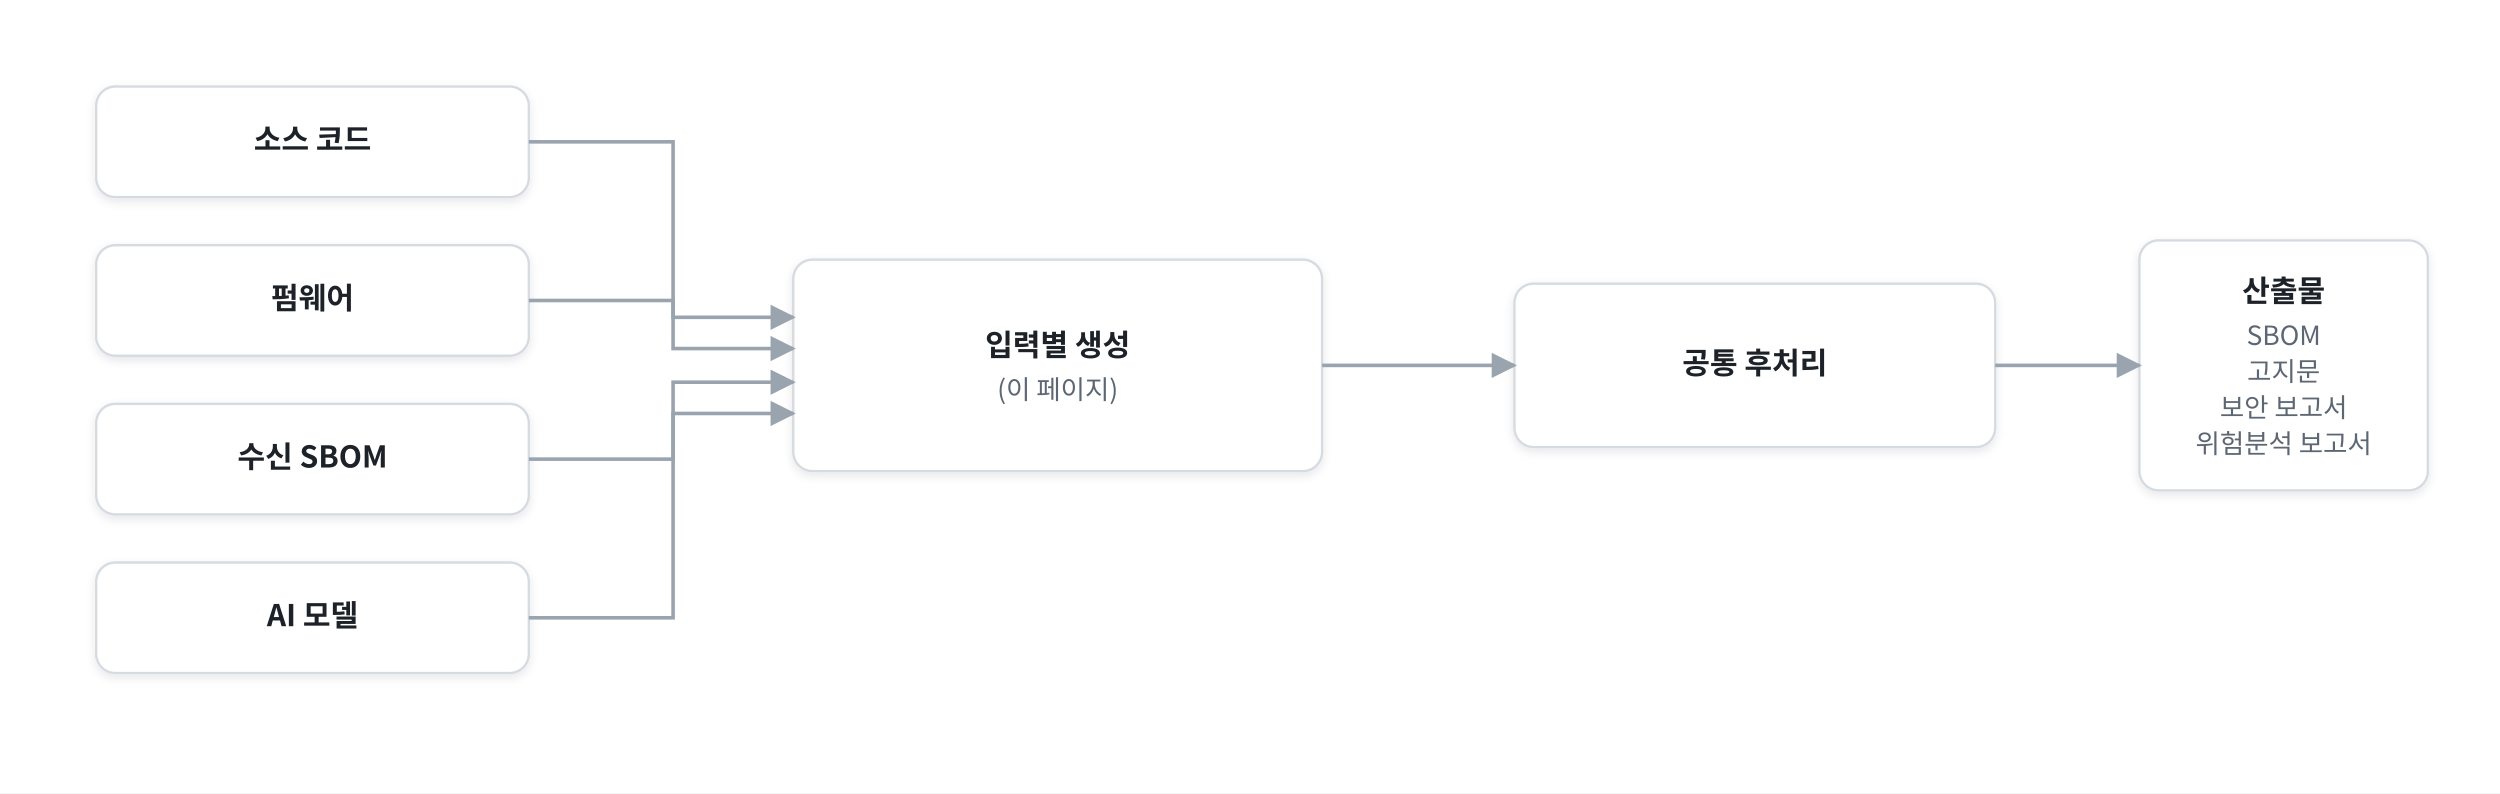
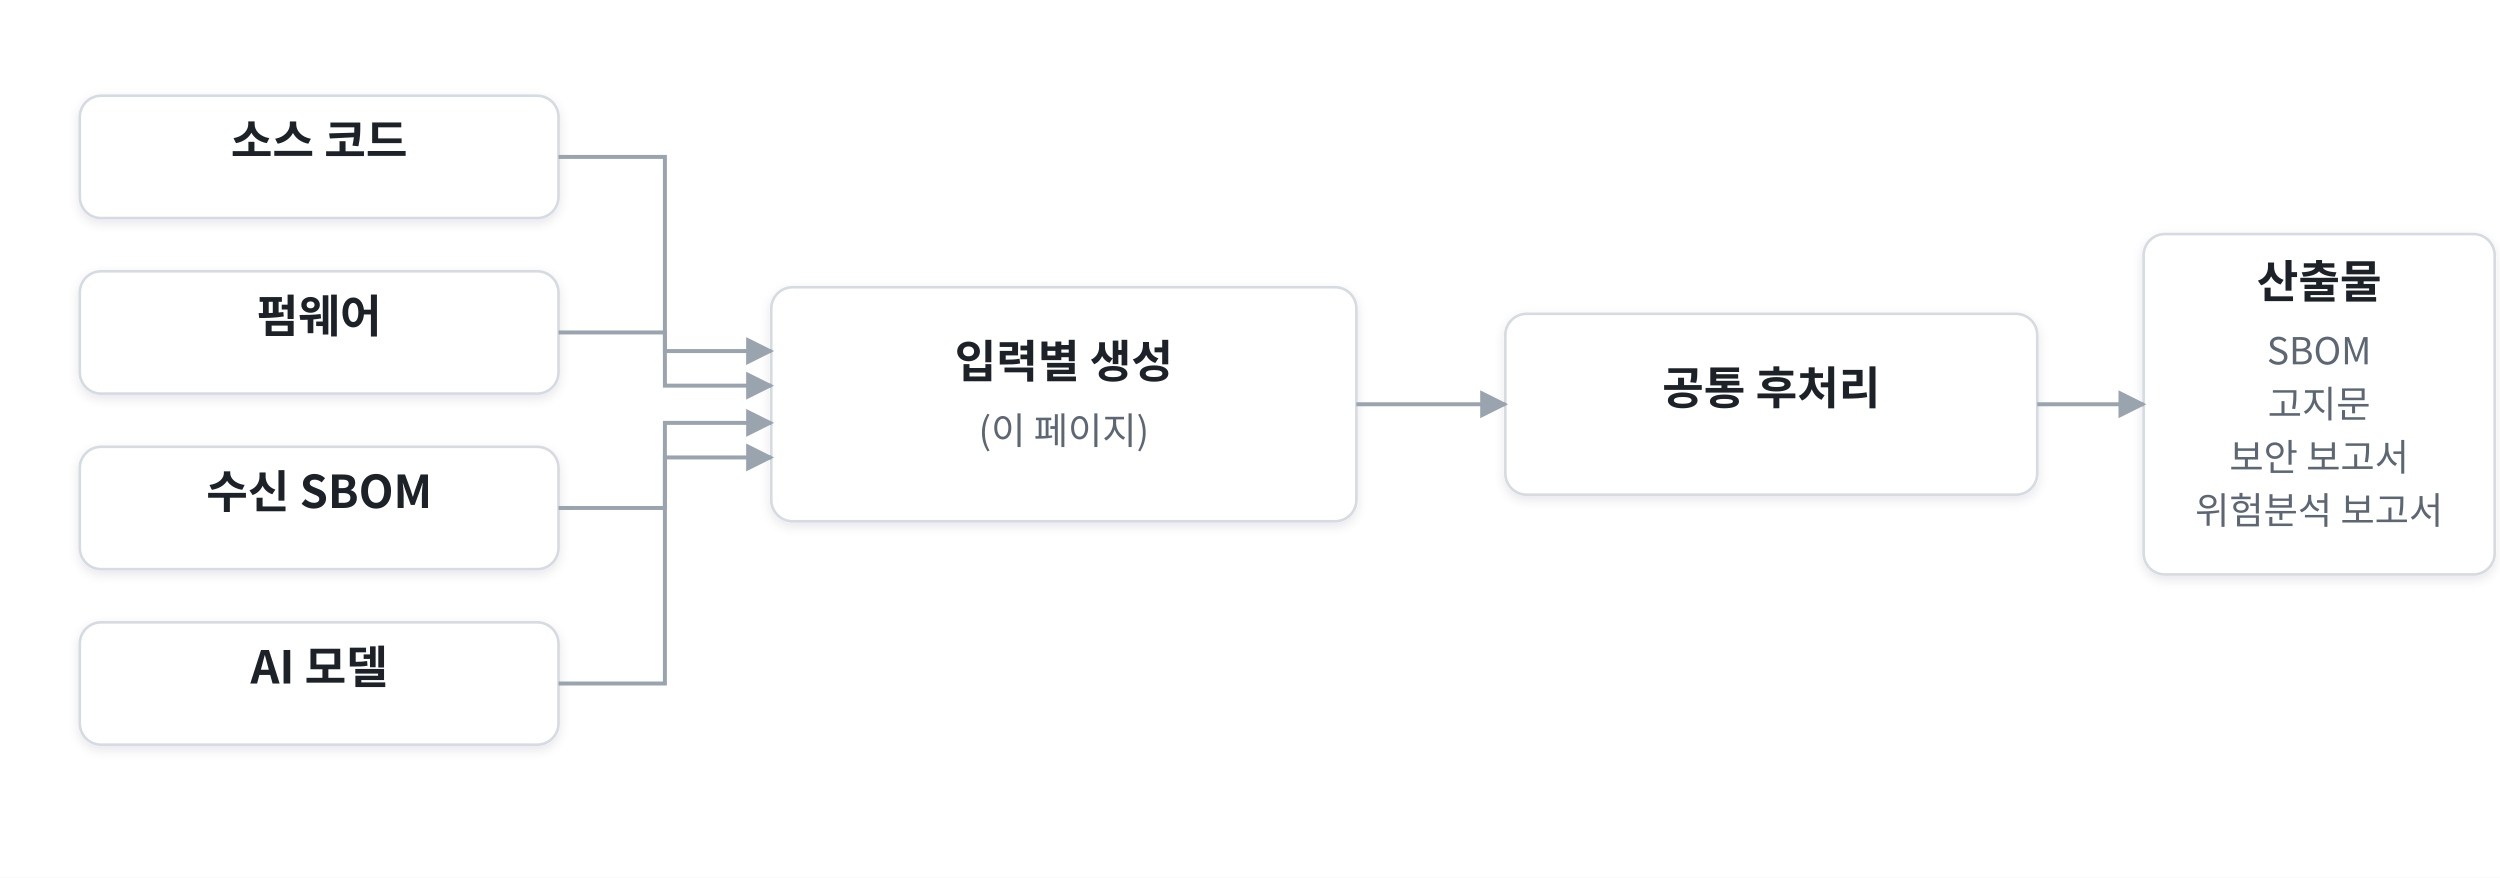
- <svg xmlns="http://www.w3.org/2000/svg" width="1040" height="330" viewBox="0 0 1040 330">
+ <svg xmlns="http://www.w3.org/2000/svg" width="940" height="330" viewBox="0 0 940 330">
  <defs>
    <marker id="arr" viewBox="0 0 10 10" refX="9" refY="5" markerWidth="7" markerHeight="7" orient="auto-start-reverse">
      <path d="M0,0 L10,5 L0,10 z" fill="#9aa4af" />
    </marker>
    <filter id="sh" x="-20%" y="-20%" width="140%" height="160%">
      <feDropShadow dx="0" dy="1.5" stdDeviation="2" flood-color="#1c2228" flood-opacity="0.10" />
    </filter>
  </defs>
-   <rect width="1040" height="330" fill="#ffffff" />
-   <rect x="40" y="36" width="180" height="46" rx="8" fill="#ffffff" stroke="#d6dbe1" stroke-width="1" filter="url(#sh)" />
-   <text x="130.0" y="62.5" text-anchor="middle" font-family="'Apple SD Gothic Neo','Noto Sans CJK KR','Malgun Gothic',sans-serif" font-size="12.5" font-weight="600" fill="#1c2228">소스 코드</text>
-   <rect x="40" y="102" width="180" height="46" rx="8" fill="#ffffff" stroke="#d6dbe1" stroke-width="1" filter="url(#sh)" />
-   <text x="130.0" y="128.5" text-anchor="middle" font-family="'Apple SD Gothic Neo','Noto Sans CJK KR','Malgun Gothic',sans-serif" font-size="12.5" font-weight="600" fill="#1c2228">펌웨어</text>
-   <rect x="40" y="168" width="180" height="46" rx="8" fill="#ffffff" stroke="#d6dbe1" stroke-width="1" filter="url(#sh)" />
-   <text x="130.0" y="194.5" text-anchor="middle" font-family="'Apple SD Gothic Neo','Noto Sans CJK KR','Malgun Gothic',sans-serif" font-size="12.5" font-weight="600" fill="#1c2228">수신 SBOM</text>
-   <rect x="40" y="234" width="180" height="46" rx="8" fill="#ffffff" stroke="#d6dbe1" stroke-width="1" filter="url(#sh)" />
-   <text x="130.0" y="260.5" text-anchor="middle" font-family="'Apple SD Gothic Neo','Noto Sans CJK KR','Malgun Gothic',sans-serif" font-size="12.5" font-weight="600" fill="#1c2228">AI 모델</text>
-   <rect x="330" y="108" width="220" height="88" rx="8" fill="#ffffff" stroke="#d6dbe1" stroke-width="1" filter="url(#sh)" />
-   <text x="440.0" y="148.0" text-anchor="middle" font-family="'Apple SD Gothic Neo','Noto Sans CJK KR','Malgun Gothic',sans-serif" font-size="12.5" font-weight="600" fill="#1c2228">입력별 생성</text>
-   <text x="440.0" y="166.0" text-anchor="middle" font-family="'Apple SD Gothic Neo','Noto Sans CJK KR','Malgun Gothic',sans-serif" font-size="11" fill="#5c6773">(이 페이지)</text>
-   <path d="M220,59 L280,59 L280,132 L330,132" fill="none" stroke="#9aa4af" stroke-width="1.5" marker-end="url(#arr)" />
-   <path d="M220,125 L280,125 L280,145 L330,145" fill="none" stroke="#9aa4af" stroke-width="1.5" marker-end="url(#arr)" />
-   <path d="M220,191 L280,191 L280,159 L330,159" fill="none" stroke="#9aa4af" stroke-width="1.5" marker-end="url(#arr)" />
-   <path d="M220,257 L280,257 L280,172 L330,172" fill="none" stroke="#9aa4af" stroke-width="1.5" marker-end="url(#arr)" />
-   <rect x="630" y="118" width="200" height="68" rx="8" fill="#ffffff" stroke="#d6dbe1" stroke-width="1" filter="url(#sh)" />
-   <text x="730.0" y="155.5" text-anchor="middle" font-family="'Apple SD Gothic Neo','Noto Sans CJK KR','Malgun Gothic',sans-serif" font-size="12.5" font-weight="600" fill="#1c2228">공통 후처리</text>
-   <path d="M550,152 L630,152" fill="none" stroke="#9aa4af" stroke-width="1.5" marker-end="url(#arr)" />
-   <rect x="890" y="100" width="120" height="104" rx="8" fill="#ffffff" stroke="#d6dbe1" stroke-width="1" filter="url(#sh)" />
-   <text x="950.0" y="125.5" text-anchor="middle" font-family="'Apple SD Gothic Neo','Noto Sans CJK KR','Malgun Gothic',sans-serif" font-size="12.5" font-weight="600" fill="#1c2228">산출물</text>
-   <text x="950.0" y="143.5" text-anchor="middle" font-family="'Apple SD Gothic Neo','Noto Sans CJK KR','Malgun Gothic',sans-serif" font-size="11" fill="#5c6773">SBOM</text>
-   <text x="950.0" y="158.5" text-anchor="middle" font-family="'Apple SD Gothic Neo','Noto Sans CJK KR','Malgun Gothic',sans-serif" font-size="11" fill="#5c6773">고지문</text>
-   <text x="950.0" y="173.5" text-anchor="middle" font-family="'Apple SD Gothic Neo','Noto Sans CJK KR','Malgun Gothic',sans-serif" font-size="11" fill="#5c6773">보안 보고서</text>
-   <text x="950.0" y="188.5" text-anchor="middle" font-family="'Apple SD Gothic Neo','Noto Sans CJK KR','Malgun Gothic',sans-serif" font-size="11" fill="#5c6773">위험분석 보고서</text>
-   <path d="M830,152 L890,152" fill="none" stroke="#9aa4af" stroke-width="1.5" marker-end="url(#arr)" />
+   <rect width="940" height="330" fill="#ffffff" />
+   <rect x="30" y="36" width="180" height="46" rx="8" fill="#ffffff" stroke="#d6dbe1" stroke-width="1" filter="url(#sh)" />
+   <text x="120.0" y="59.0" text-anchor="middle" font-family="'Apple SD Gothic Neo','Noto Sans CJK KR','Malgun Gothic',sans-serif" font-size="17" font-weight="600" fill="#1c2228">소스 코드</text>
+   <rect x="30" y="102" width="180" height="46" rx="8" fill="#ffffff" stroke="#d6dbe1" stroke-width="1" filter="url(#sh)" />
+   <text x="120.0" y="125.0" text-anchor="middle" font-family="'Apple SD Gothic Neo','Noto Sans CJK KR','Malgun Gothic',sans-serif" font-size="17" font-weight="600" fill="#1c2228">펌웨어</text>
+   <rect x="30" y="168" width="180" height="46" rx="8" fill="#ffffff" stroke="#d6dbe1" stroke-width="1" filter="url(#sh)" />
+   <text x="120.0" y="191.0" text-anchor="middle" font-family="'Apple SD Gothic Neo','Noto Sans CJK KR','Malgun Gothic',sans-serif" font-size="17" font-weight="600" fill="#1c2228">수신 SBOM</text>
+   <rect x="30" y="234" width="180" height="46" rx="8" fill="#ffffff" stroke="#d6dbe1" stroke-width="1" filter="url(#sh)" />
+   <text x="120.0" y="257.0" text-anchor="middle" font-family="'Apple SD Gothic Neo','Noto Sans CJK KR','Malgun Gothic',sans-serif" font-size="17" font-weight="600" fill="#1c2228">AI 모델</text>
+   <rect x="290" y="108" width="220" height="88" rx="8" fill="#ffffff" stroke="#d6dbe1" stroke-width="1" filter="url(#sh)" />
+   <text x="400.0" y="142.0" text-anchor="middle" font-family="'Apple SD Gothic Neo','Noto Sans CJK KR','Malgun Gothic',sans-serif" font-size="17" font-weight="600" fill="#1c2228">입력별 생성</text>
+   <text x="400.0" y="167.0" text-anchor="middle" font-family="'Apple SD Gothic Neo','Noto Sans CJK KR','Malgun Gothic',sans-serif" font-size="14" fill="#5c6773">(이 페이지)</text>
+   <path d="M210,59 L250,59 L250,132 L290,132" fill="none" stroke="#9aa4af" stroke-width="1.5" marker-end="url(#arr)" />
+   <path d="M210,125 L250,125 L250,145 L290,145" fill="none" stroke="#9aa4af" stroke-width="1.5" marker-end="url(#arr)" />
+   <path d="M210,191 L250,191 L250,159 L290,159" fill="none" stroke="#9aa4af" stroke-width="1.5" marker-end="url(#arr)" />
+   <path d="M210,257 L250,257 L250,172 L290,172" fill="none" stroke="#9aa4af" stroke-width="1.5" marker-end="url(#arr)" />
+   <rect x="566" y="118" width="200" height="68" rx="8" fill="#ffffff" stroke="#d6dbe1" stroke-width="1" filter="url(#sh)" />
+   <text x="666.0" y="152.0" text-anchor="middle" font-family="'Apple SD Gothic Neo','Noto Sans CJK KR','Malgun Gothic',sans-serif" font-size="17" font-weight="600" fill="#1c2228">공통 후처리</text>
+   <path d="M510,152 L566,152" fill="none" stroke="#9aa4af" stroke-width="1.5" marker-end="url(#arr)" />
+   <rect x="806" y="88" width="132" height="128" rx="8" fill="#ffffff" stroke="#d6dbe1" stroke-width="1" filter="url(#sh)" />
+   <text x="872.0" y="112.0" text-anchor="middle" font-family="'Apple SD Gothic Neo','Noto Sans CJK KR','Malgun Gothic',sans-serif" font-size="17" font-weight="600" fill="#1c2228">산출물</text>
+   <text x="872.0" y="137.0" text-anchor="middle" font-family="'Apple SD Gothic Neo','Noto Sans CJK KR','Malgun Gothic',sans-serif" font-size="14" fill="#5c6773">SBOM</text>
+   <text x="872.0" y="157.0" text-anchor="middle" font-family="'Apple SD Gothic Neo','Noto Sans CJK KR','Malgun Gothic',sans-serif" font-size="14" fill="#5c6773">고지문</text>
+   <text x="872.0" y="177.0" text-anchor="middle" font-family="'Apple SD Gothic Neo','Noto Sans CJK KR','Malgun Gothic',sans-serif" font-size="14" fill="#5c6773">보안 보고서</text>
+   <text x="872.0" y="197.0" text-anchor="middle" font-family="'Apple SD Gothic Neo','Noto Sans CJK KR','Malgun Gothic',sans-serif" font-size="14" fill="#5c6773">위험분석 보고서</text>
+   <path d="M766,152 L806,152" fill="none" stroke="#9aa4af" stroke-width="1.5" marker-end="url(#arr)" />
</svg>
